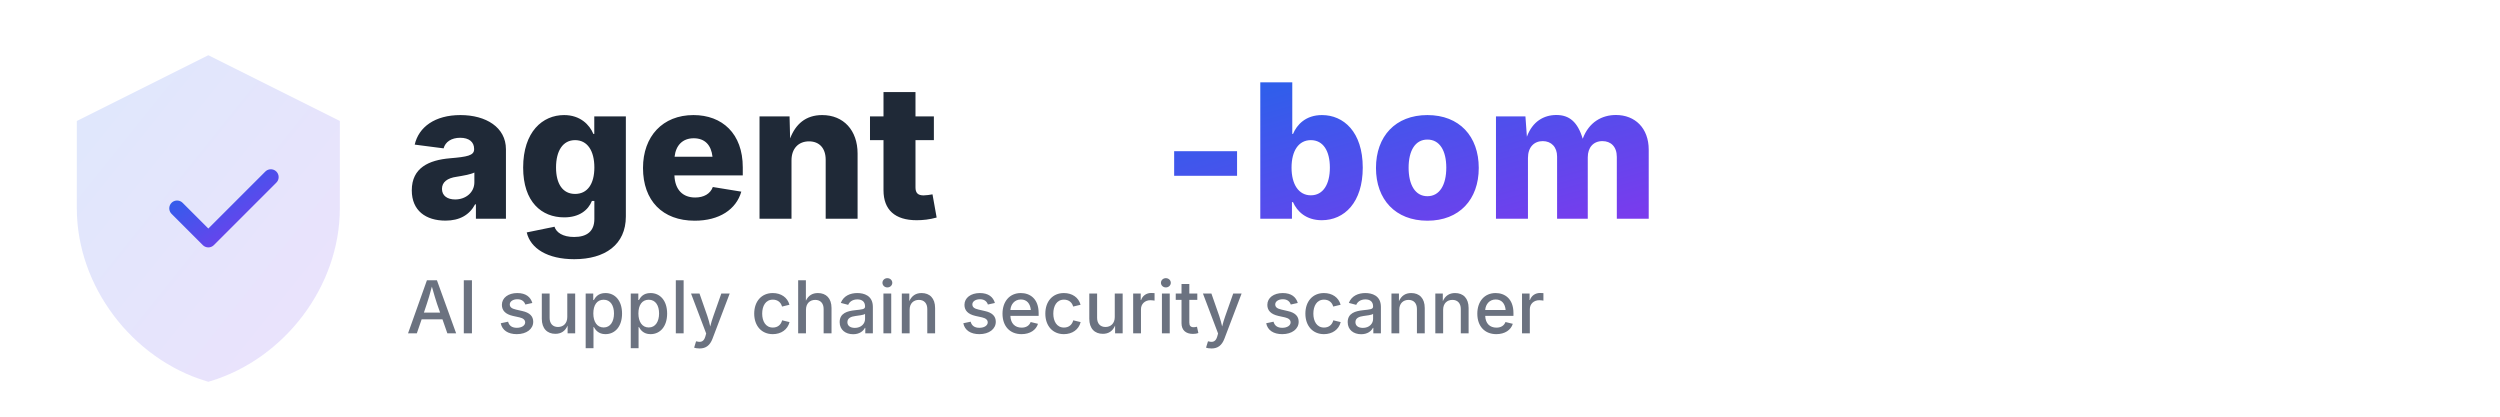
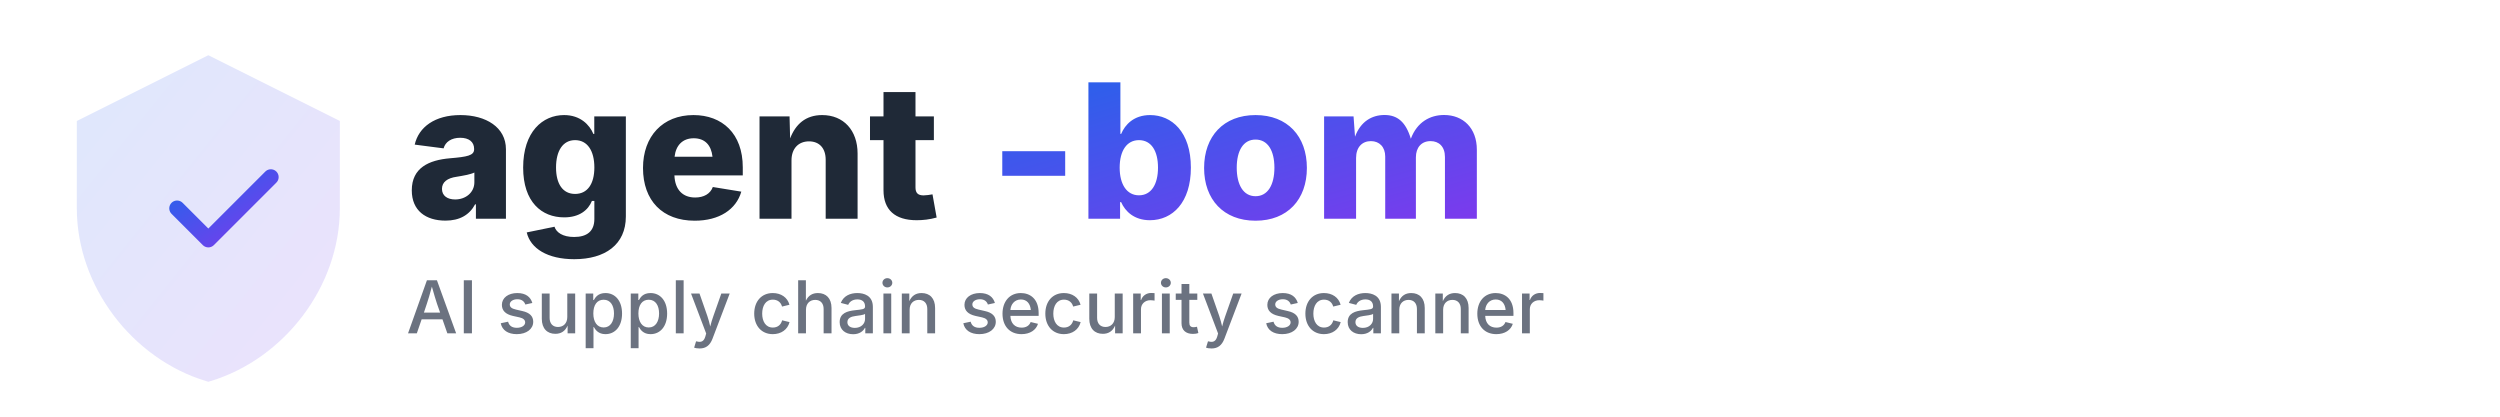
<svg xmlns="http://www.w3.org/2000/svg" viewBox="0 0 480 80" fill="none">
  <defs>
    <linearGradient id="logoGrad" x1="0" y1="0" x2="1" y2="1">
      <stop offset="0%" stop-color="#2563eb" />
      <stop offset="100%" stop-color="#7c3aed" />
    </linearGradient>
  </defs>
  <g transform="translate(8, 8)">
    <path d="M32 4L8 16v16c0 14.4 10.24 27.84 24 32 13.76-4.16 24-17.6 24-32V16L32 4z" fill="url(#logoGrad)" opacity="0.15" stroke="url(#logoGrad)" stroke-width="2.5" />
    <path d="M26 32l6 6 12-12" stroke="url(#logoGrad)" stroke-width="3" stroke-linecap="round" stroke-linejoin="round" fill="none" />
  </g>
  <text x="78" y="42" font-family="system-ui, -apple-system, 'Segoe UI', sans-serif" font-size="36" font-weight="800" fill="#1f2937">agent</text>
-   <text x="223" y="42" font-family="system-ui, -apple-system, 'Segoe UI', sans-serif" font-size="36" font-weight="800" fill="url(#logoGrad)">-bom</text>
+   <text x="190" y="42" font-family="system-ui, -apple-system, 'Segoe UI', sans-serif" font-size="36" font-weight="800" fill="url(#logoGrad)">-bom</text>
  <text x="78" y="64" font-family="system-ui, -apple-system, sans-serif" font-size="14" fill="#6b7280" font-weight="500">AI supply chain security scanner</text>
</svg>
